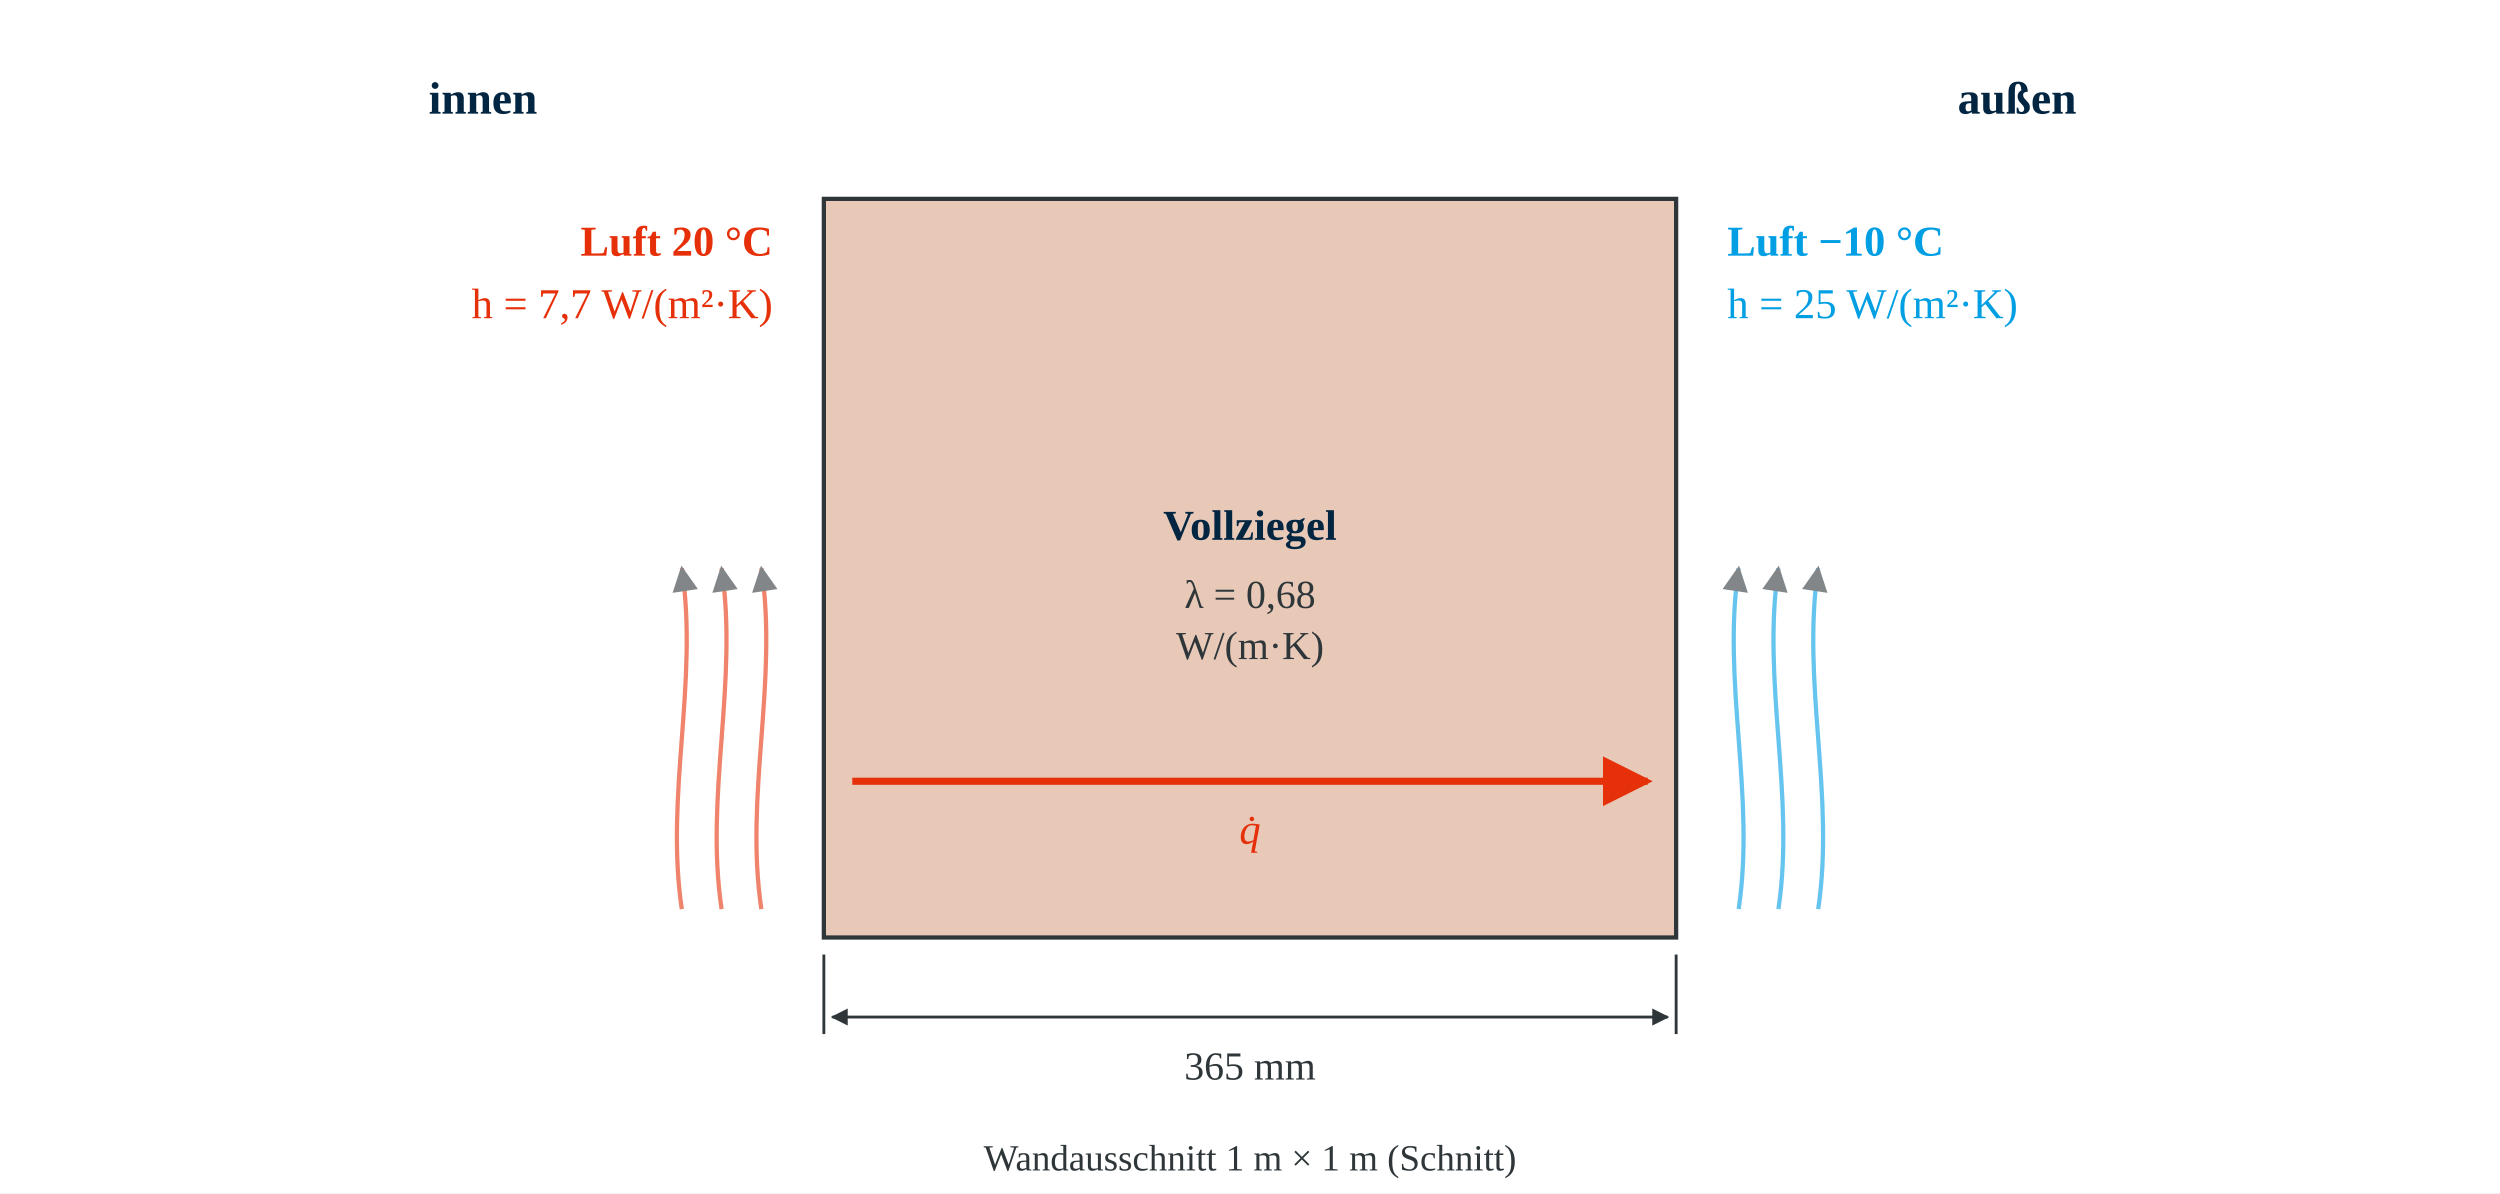
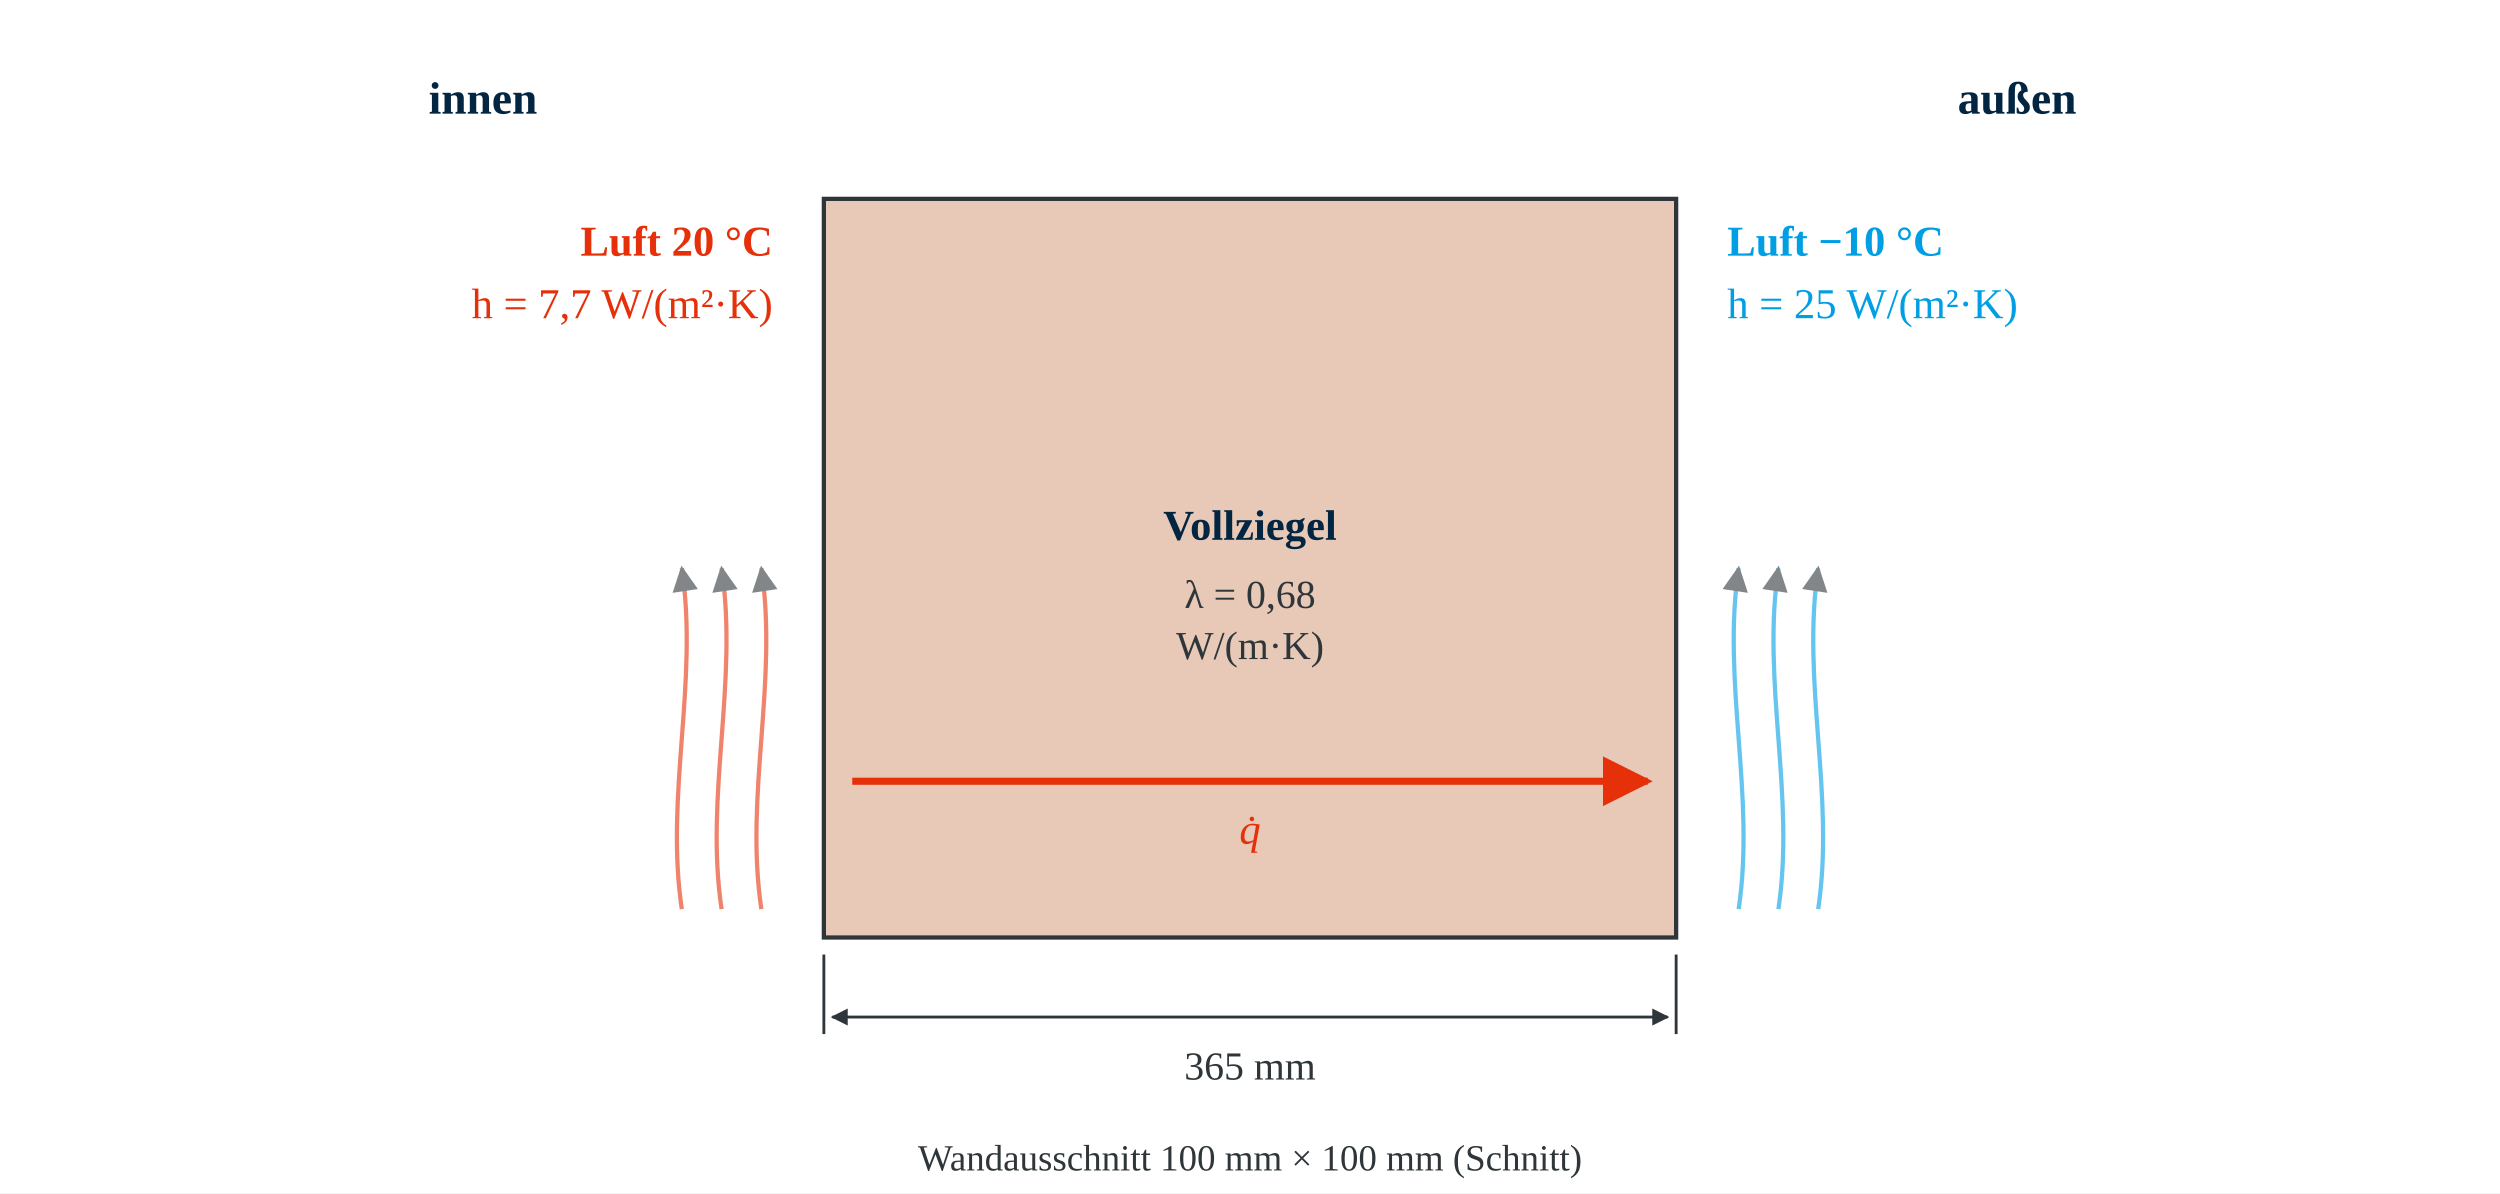
<svg xmlns="http://www.w3.org/2000/svg" viewBox="0 0 880 420" width="880" height="420" font-family="Source Sans Pro, Source Sans 3, Arial, sans-serif">
  <rect width="880" height="420" fill="white" />
  <defs>
    <marker id="pf" viewBox="0 0 10 10" refX="9" refY="5" markerWidth="7" markerHeight="7" orient="auto-start-reverse">
      <path d="M0,0 L10,5 L0,10 z" fill="#E53009" />
    </marker>
    <marker id="pm" viewBox="0 0 10 10" refX="9" refY="5" markerWidth="6" markerHeight="6" orient="auto-start-reverse">
      <path d="M0,0 L10,5 L0,10 z" fill="#2E3639" />
    </marker>
    <pattern id="eps" width="14" height="14" patternUnits="userSpaceOnUse">
      <circle cx="7" cy="7" r="3" fill="none" stroke="#009EE3" stroke-width="1" opacity="0.5" />
    </pattern>
  </defs>
  <rect x="290.0" y="70" width="300" height="260" fill="#e8c9b8" stroke="#2E3639" stroke-width="1.5" />
  <text x="440.0" y="190.0" text-anchor="middle" font-size="15" font-weight="600" fill="#022541">Vollziegel</text>
  <text x="440.0" y="214.0" text-anchor="middle" font-size="14" fill="#2E3639">λ = 0,68</text>
  <text x="440.0" y="232.0" text-anchor="middle" font-size="14" fill="#2E3639">W/(m·K)</text>
  <line x1="290.0" y1="336" x2="290.0" y2="364" stroke="#2E3639" />
  <line x1="590.0" y1="336" x2="590.0" y2="364" stroke="#2E3639" />
  <line x1="293.0" y1="358" x2="587.0" y2="358" stroke="#2E3639" marker-start="url(#pm)" marker-end="url(#pm)" />
  <text x="440.0" y="380" text-anchor="middle" font-size="14" fill="#2E3639">365 mm</text>
  <text x="170.0" y="40" text-anchor="middle" font-size="16" font-weight="700" fill="#022541">innen</text>
  <text x="710.0" y="40" text-anchor="middle" font-size="16" font-weight="700" fill="#022541">außen</text>
  <text x="272.0" y="90" text-anchor="end" font-size="15" fill="#E53009" font-weight="600">Luft 20 °C</text>
  <text x="272.0" y="112" text-anchor="end" font-size="15" fill="#E53009">h = 7,7 W/(m²·K)</text>
  <path d="M268.0,320 C262.0,280 274.0,240 268.0,200" fill="none" stroke="#E53009" stroke-width="1.5" opacity="0.6" marker-end="url(#pm)" />
  <path d="M254.0,320 C248.0,280 260.0,240 254.0,200" fill="none" stroke="#E53009" stroke-width="1.5" opacity="0.6" marker-end="url(#pm)" />
  <path d="M240.0,320 C234.0,280 246.0,240 240.0,200" fill="none" stroke="#E53009" stroke-width="1.5" opacity="0.6" marker-end="url(#pm)" />
  <text x="608.0" y="90" text-anchor="start" font-size="15" fill="#009EE3" font-weight="600">Luft −10 °C</text>
  <text x="608.0" y="112" text-anchor="start" font-size="15" fill="#009EE3">h = 25 W/(m²·K)</text>
  <path d="M612.0,320 C618.0,280 606.0,240 612.0,200" fill="none" stroke="#009EE3" stroke-width="1.5" opacity="0.6" marker-end="url(#pm)" />
  <path d="M626.0,320 C632.0,280 620.0,240 626.0,200" fill="none" stroke="#009EE3" stroke-width="1.5" opacity="0.6" marker-end="url(#pm)" />
  <path d="M640.0,320 C646.0,280 634.0,240 640.0,200" fill="none" stroke="#009EE3" stroke-width="1.5" opacity="0.6" marker-end="url(#pm)" />
  <line x1="300.0" y1="275.0" x2="580.0" y2="275.0" stroke="#E53009" stroke-width="2.5" marker-end="url(#pf)" />
  <text x="440.0" y="297.0" text-anchor="middle" font-size="15" font-style="italic" fill="#E53009">q̇</text>
-   <text x="440.0" y="412" text-anchor="middle" font-size="13" fill="#2E3639">Wandausschnitt 1 m × 1 m (Schnitt)</text>
+   <text x="440.0" y="412" text-anchor="middle" font-size="13" fill="#2E3639">Wandausschnitt 100 mm × 100 mm (Schnitt)</text>
</svg>
